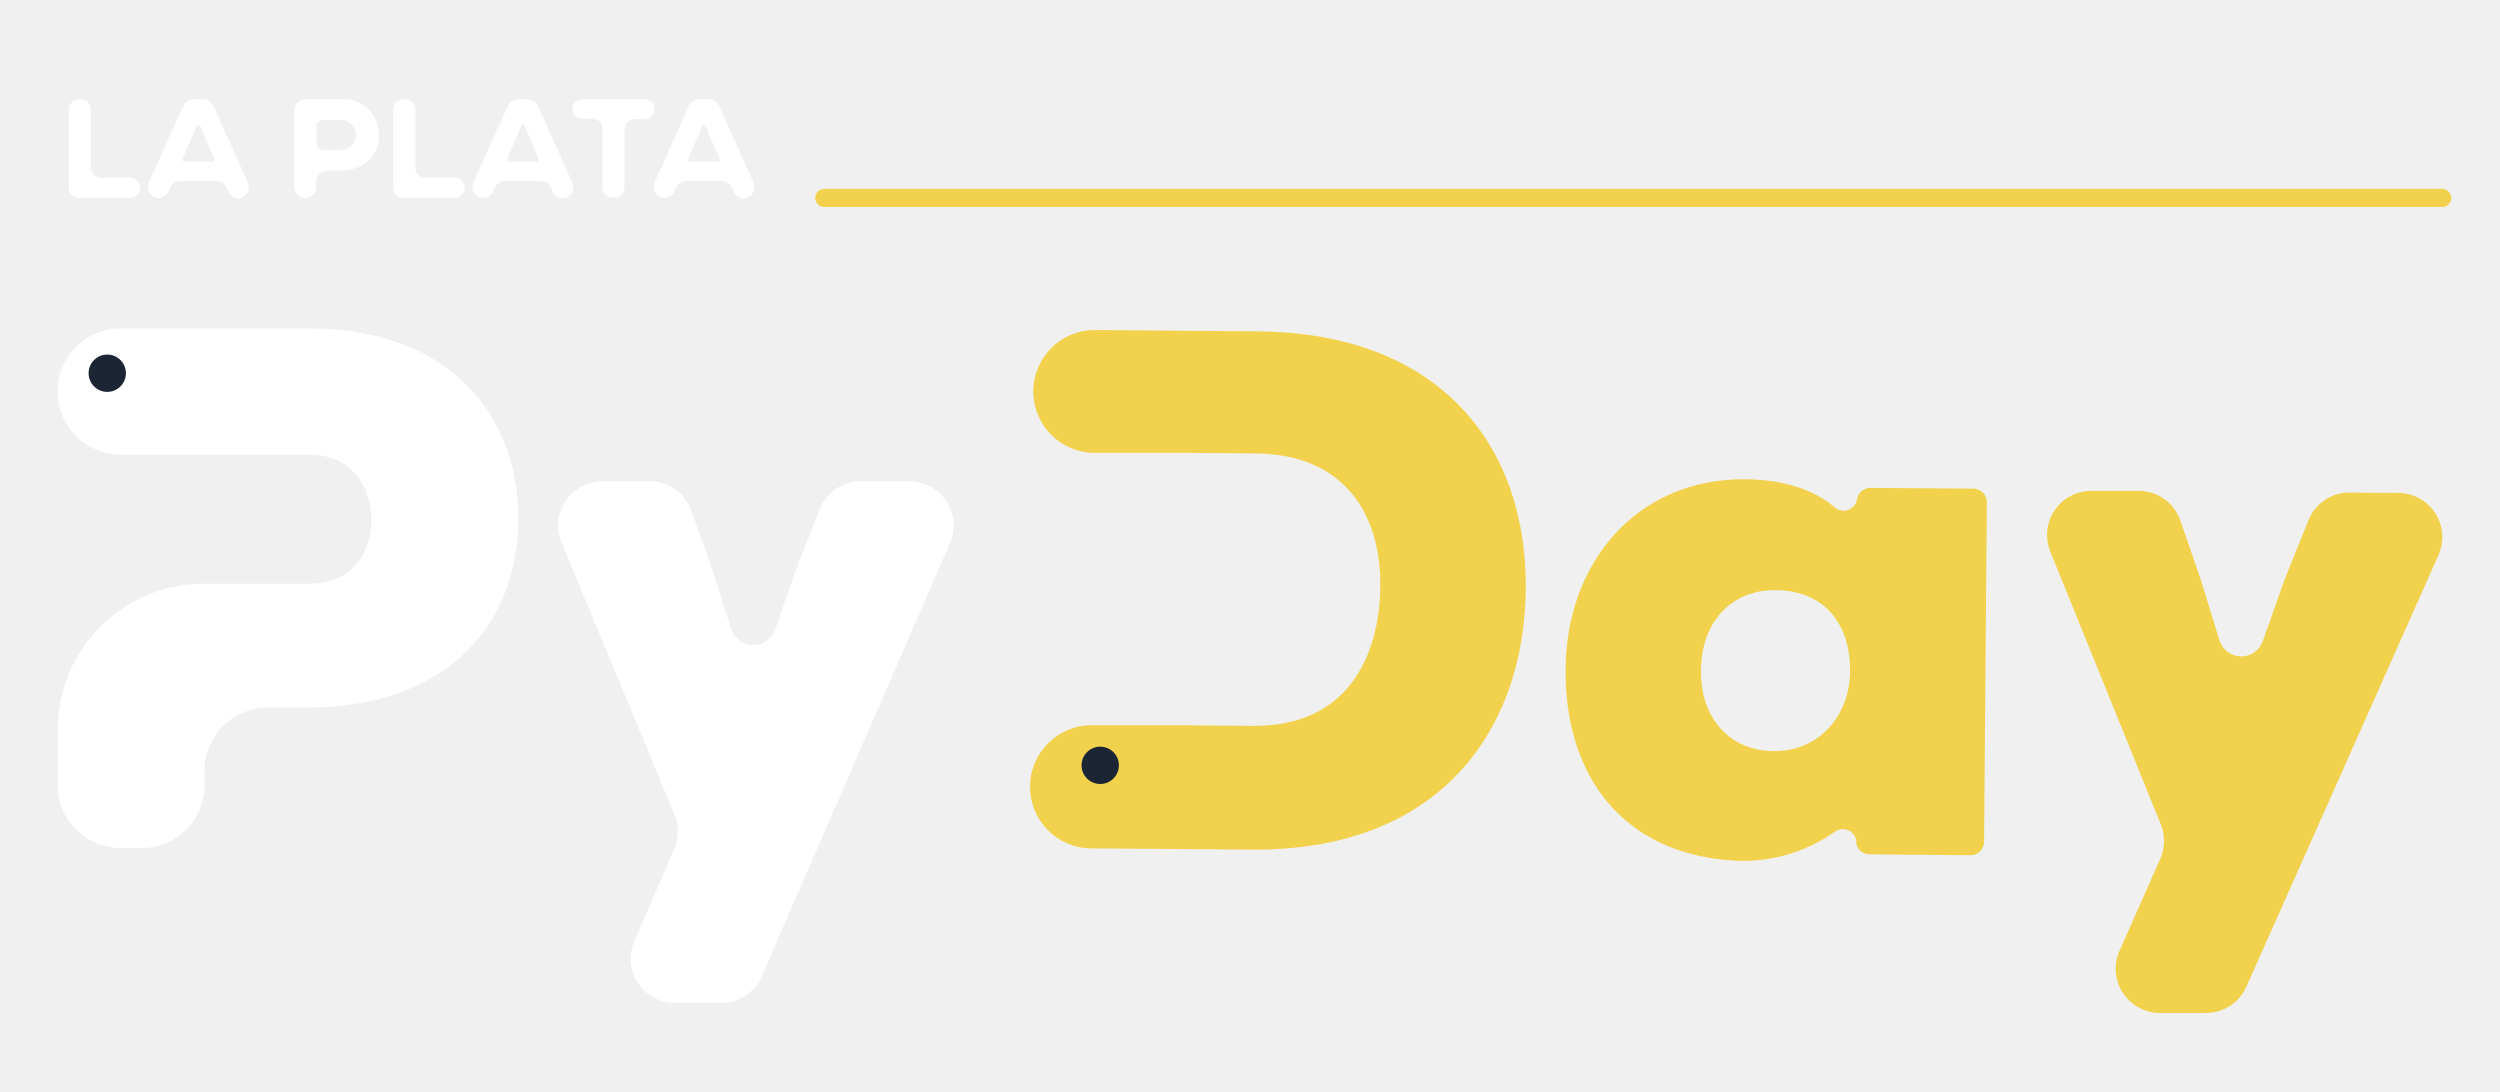
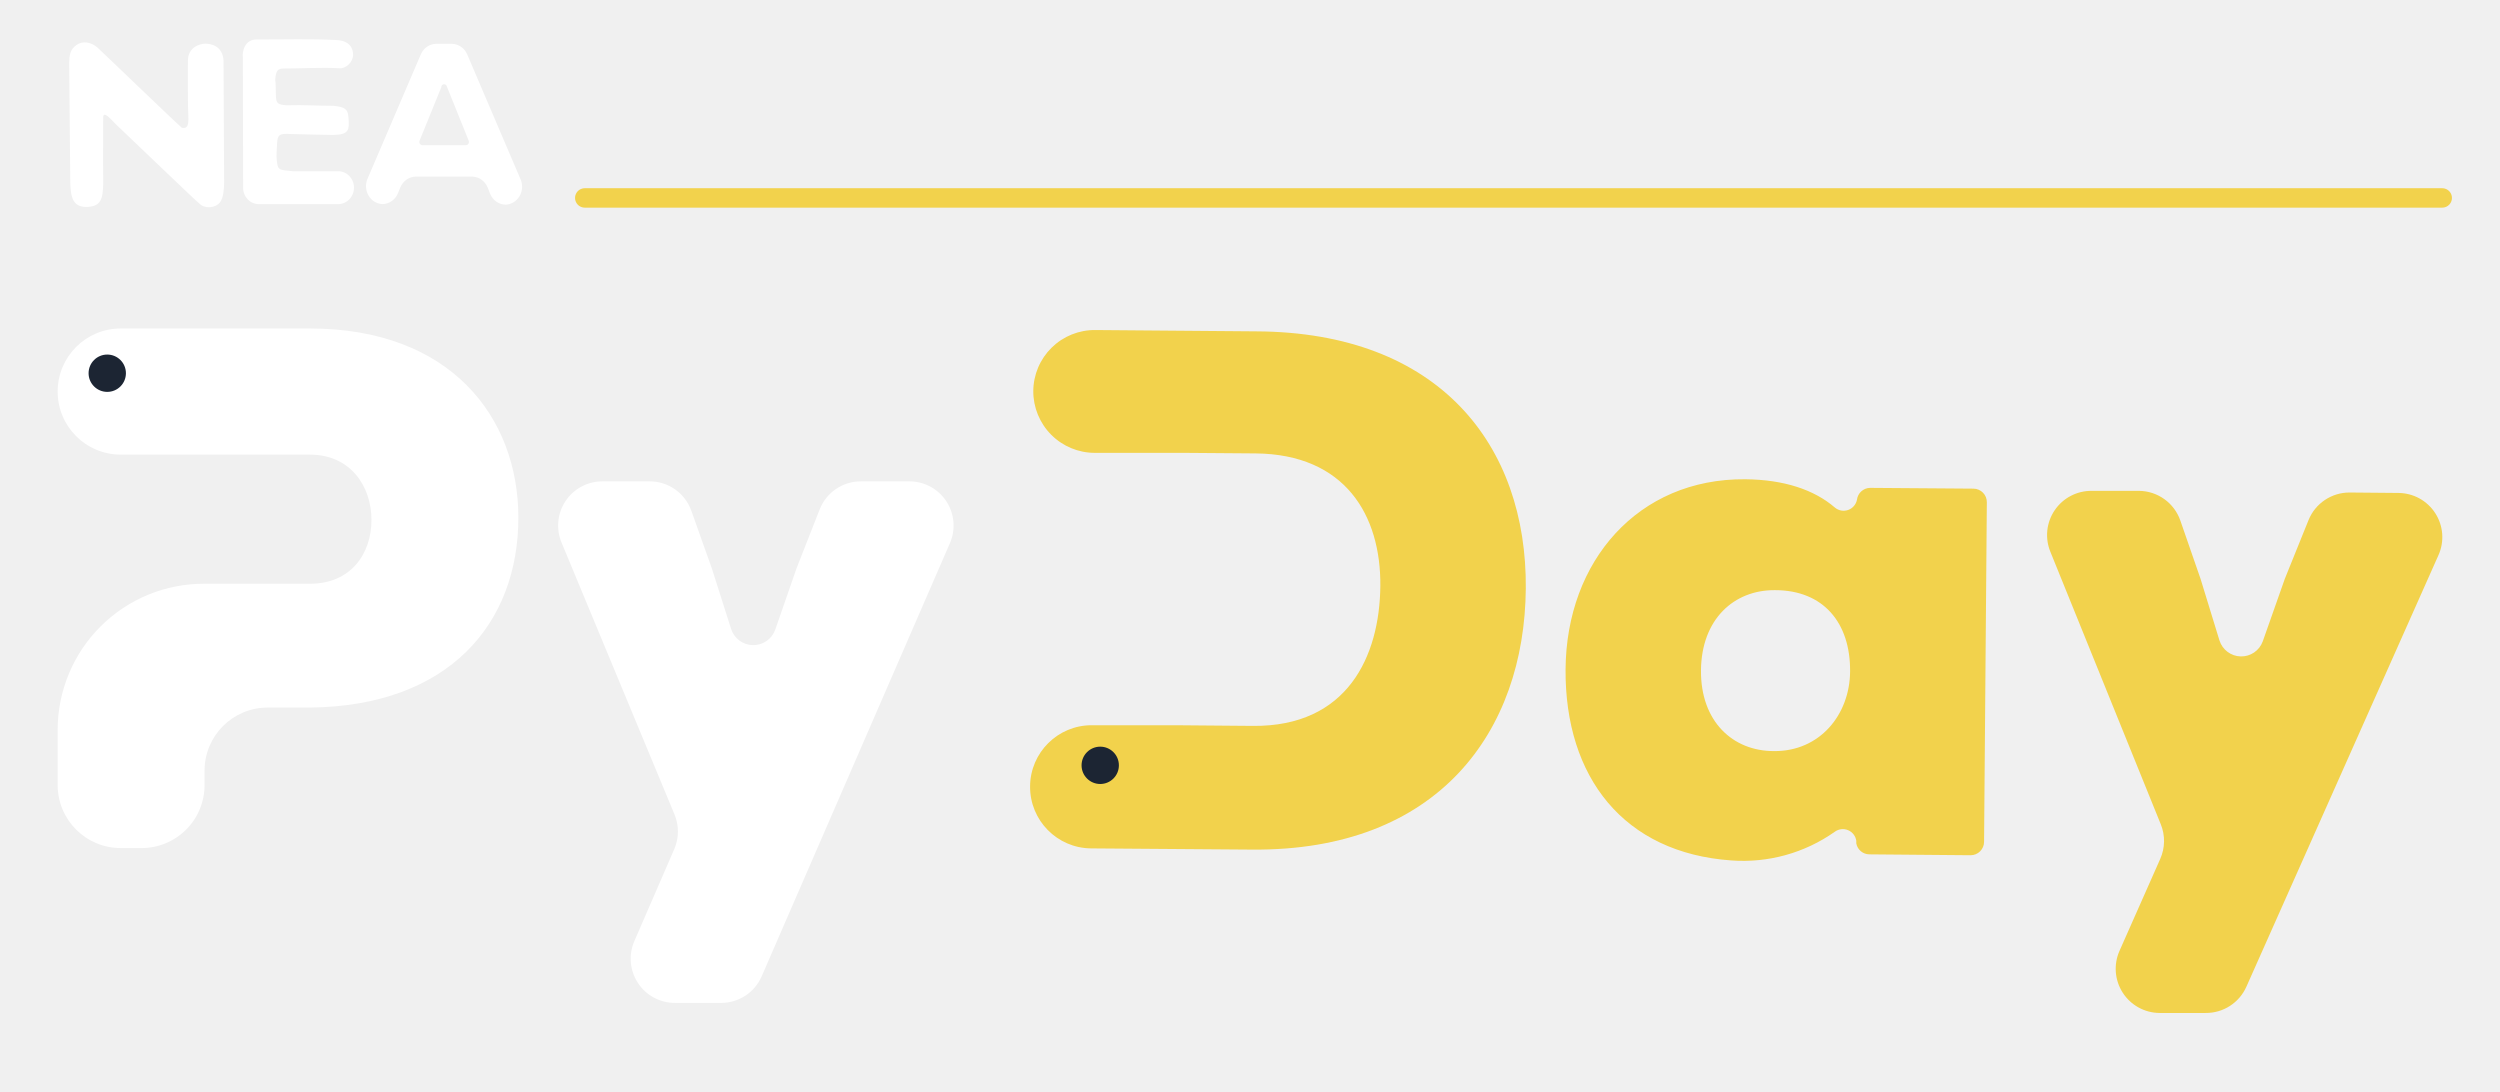
- <svg xmlns="http://www.w3.org/2000/svg" id="Capa_1" data-name="Capa 1" viewBox="0 0 226.34 98.79">
-   <defs>
-     <style>.cls-1{fill:#f2d24c;}.cls-2{fill:#fff;}.cls-3{fill:#1c2533;}.cls-4{fill:none;stroke:#f2d24c;stroke-linecap:round;stroke-linejoin:round;stroke-width:1.64px;}</style>
+ <svg xmlns="http://www.w3.org/2000/svg" id="Capa_1" data-name="Capa 1" viewBox="0 0 226.34 98.79" version="1.1">
+   <defs id="defs4">
+     <style id="style2">.cls-1{fill:#f2d24c;}.cls-2{fill:#fff;}.cls-3{fill:#1c2533;}.cls-4{fill:none;stroke:#f2d24c;stroke-linecap:round;stroke-linejoin:round;stroke-width:1.64px;}</style>
  </defs>
-   <path class="cls-1" d="M113.74,30l-14.58-.12a5.56,5.56,0,0,0-5.61,5.52h0A5.57,5.57,0,0,0,99.12,41h8.12l6.42.05c8.12.07,11.37,5.6,11.31,12s-3,12.74-11.52,12.67l-7-.06v0H98.83a5.57,5.57,0,0,0-5.57,5.53v0a5.57,5.57,0,0,0,5.52,5.62l14.58.11c16.86.14,24.67-10.68,24.78-23.64S130.33,30.08,113.74,30Z" />
-   <path class="cls-1" d="M168.12,45.25v0a1.23,1.23,0,0,1-2,.7c-1.87-1.61-4.6-2.53-8.12-2.56-9.68-.08-16.19,7.39-16.26,17.2s5.3,16.63,15,17.31a14.39,14.39,0,0,0,9.38-2.6,1.23,1.23,0,0,1,1.94.82l0,.23a1.21,1.21,0,0,0,1.2,1l9.14.08a1.22,1.22,0,0,0,1.23-1.22l.25-30.73a1.22,1.22,0,0,0-1.21-1.24l-9.36-.07A1.22,1.22,0,0,0,168.12,45.25ZM160.59,68c-3.7,0-6.63-2.67-6.59-7.31s3-7.29,6.7-7.26c4.37,0,6.84,2.94,6.8,7.37C167.47,64.71,164.75,68.05,160.59,68Z" />
-   <path class="cls-1" d="M212.74,44.59A4,4,0,0,0,209,47.1l-2.14,5.3-2,5.67a2.07,2.07,0,0,1-3.92-.09l-1.71-5.57-1.83-5.28a4,4,0,0,0-3.75-2.69l-4.28,0a4,4,0,0,0-3.74,5.51l10,24.68a4,4,0,0,1-.05,3.13l-3.69,8.33a4,4,0,0,0,3.62,5.62l4.18,0a4,4,0,0,0,3.69-2.38l17.39-39.07a4,4,0,0,0-3.62-5.63Z" />
-   <path class="cls-2" d="M28.06,29.74H10.93a5.71,5.71,0,0,0-5.71,5.71h0a5.71,5.71,0,0,0,5.71,5.71H28.06c3.63,0,5.57,2.82,5.57,5.91s-1.88,5.78-5.57,5.78H18.52A13.23,13.23,0,0,0,5.22,66.07v5a5.71,5.71,0,0,0,5.71,5.71h1.88a5.7,5.7,0,0,0,5.71-5.71V69.77a5.71,5.71,0,0,1,5.71-5.71h3.83c12.56-.13,18.87-7.59,18.87-17.19C46.93,37.67,40.69,29.74,28.06,29.74Z" />
-   <path class="cls-2" d="M77.94,43.58a4,4,0,0,0-3.73,2.54l-2.09,5.32L70.19,57a2.11,2.11,0,0,1-4-.06L64.46,51.5l-1.87-5.26a4,4,0,0,0-3.77-2.66H54.54a4,4,0,0,0-3.7,5.54l10.22,24.6a4,4,0,0,1,0,3.12l-3.63,8.37a4,4,0,0,0,3.68,5.59h4.18a4,4,0,0,0,3.67-2.41L86,49.18a4,4,0,0,0-3.67-5.6Z" />
-   <circle class="cls-3" cx="9.71" cy="33.79" r="1.69" />
-   <circle class="cls-3" cx="99.61" cy="69.29" r="1.69" />
-   <path class="cls-2" d="M8.22,9.88v5.3a.91.91,0,0,0,.91.91h2.65a.92.92,0,0,1,.92.92h0a.92.92,0,0,1-.92.91H7.14A.92.92,0,0,1,6.22,17V9.88A.92.92,0,0,1,7.14,9H7.3A.92.92,0,0,1,8.22,9.88Z" />
-   <path class="cls-2" d="M19.61,16.39H16.3a1,1,0,0,0-.89.59l-.15.35a1,1,0,0,1-.9.59h0a1,1,0,0,1-.89-1.37l3.15-7A1,1,0,0,1,17.51,9h.91a1,1,0,0,1,.89.58l3.15,7a1,1,0,0,1-.89,1.37h0a1,1,0,0,1-.89-.59L20.51,17A1,1,0,0,0,19.61,16.39Zm-1.81-5-1.28,3a.17.17,0,0,0,.16.24h2.55a.18.18,0,0,0,.17-.24l-1.27-3A.18.18,0,0,0,17.8,11.37Z" />
-   <path class="cls-2" d="M28.64,16.39v.54a1,1,0,0,1-1,1h0a1,1,0,0,1-1-1V10a1,1,0,0,1,1-1h3.22a3.13,3.13,0,0,1,3.43,3.22c0,1.79-1.15,3.18-3.43,3.21H29.64A1,1,0,0,0,28.64,16.39Zm0-3.44a.61.61,0,0,0,.61.61h1.62a1.35,1.35,0,1,0,0-2.7H29.25a.61.61,0,0,0-.61.61Z" />
-   <path class="cls-2" d="M37.6,9.88v5.3a.91.91,0,0,0,.91.91h2.65a.92.92,0,0,1,.92.92h0a.92.92,0,0,1-.92.91H36.51A.91.91,0,0,1,35.6,17V9.88A.92.92,0,0,1,36.51,9h.17A.92.92,0,0,1,37.6,9.88Z" />
-   <path class="cls-2" d="M49,16.39H45.68a1,1,0,0,0-.89.59l-.15.35a1,1,0,0,1-.9.59h0a1,1,0,0,1-.89-1.37l3.15-7A1,1,0,0,1,46.88,9h.92a1,1,0,0,1,.89.58l3.14,7a1,1,0,0,1-.89,1.37h0a1,1,0,0,1-.9-.59L49.89,17A1,1,0,0,0,49,16.39Zm-1.81-5-1.28,3a.18.18,0,0,0,.16.25h2.55a.18.18,0,0,0,.16-.25l-1.27-3A.17.17,0,0,0,47.18,11.37Z" />
-   <path class="cls-2" d="M53.66,10.74h-.94a.89.89,0,0,1-.89-.89h0A.89.89,0,0,1,52.72,9h5.65a.89.89,0,0,1,.89.89h0a.89.89,0,0,1-.89.89h-.94a.89.89,0,0,0-.89.89V17a.89.89,0,0,1-.89.89h-.21a.89.89,0,0,1-.89-.89v-5.4A.89.89,0,0,0,53.66,10.74Z" />
-   <path class="cls-2" d="M65.39,16.39h-3.3a1,1,0,0,0-.9.59l-.15.35a1,1,0,0,1-.9.59h0a1,1,0,0,1-.89-1.37l3.15-7A1,1,0,0,1,63.29,9h.91a1,1,0,0,1,.89.58l3.15,7a1,1,0,0,1-.89,1.37h0a1,1,0,0,1-.9-.59L66.29,17A1,1,0,0,0,65.39,16.39Zm-1.8-5-1.29,3a.17.17,0,0,0,.16.24H65a.17.17,0,0,0,.15-.24l-1.28-3A.17.17,0,0,0,63.59,11.36Z" />
-   <line class="cls-4" x1="74.63" y1="17.92" x2="221.11" y2="17.92" />
+   <g id="layer1" />
+   <path class="cls-1" d="M113.74,30l-14.58-.12a5.56,5.56,0,0,0-5.61,5.52h0A5.57,5.57,0,0,0,99.12,41h8.12l6.42.05c8.12.07,11.37,5.6,11.31,12s-3,12.74-11.52,12.67l-7-.06v0H98.83a5.57,5.57,0,0,0-5.57,5.53v0a5.57,5.57,0,0,0,5.52,5.62l14.58.11c16.86.14,24.67-10.68,24.78-23.64S130.33,30.08,113.74,30Z" id="path8" />
+   <path class="cls-1" d="M168.12,45.25v0a1.23,1.23,0,0,1-2,.7c-1.87-1.61-4.6-2.53-8.12-2.56-9.68-.08-16.19,7.39-16.26,17.2s5.3,16.63,15,17.31a14.39,14.39,0,0,0,9.38-2.6,1.23,1.23,0,0,1,1.94.82l0,.23a1.21,1.21,0,0,0,1.2,1l9.14.08a1.22,1.22,0,0,0,1.23-1.22l.25-30.73a1.22,1.22,0,0,0-1.21-1.24l-9.36-.07A1.22,1.22,0,0,0,168.12,45.25ZM160.59,68c-3.7,0-6.63-2.67-6.59-7.31s3-7.29,6.7-7.26c4.37,0,6.84,2.94,6.8,7.37C167.47,64.71,164.75,68.05,160.59,68Z" id="path10" />
+   <path class="cls-1" d="M212.74,44.59A4,4,0,0,0,209,47.1l-2.14,5.3-2,5.67a2.07,2.07,0,0,1-3.92-.09l-1.71-5.57-1.83-5.28a4,4,0,0,0-3.75-2.69l-4.28,0a4,4,0,0,0-3.74,5.51l10,24.68a4,4,0,0,1-.05,3.13l-3.69,8.33a4,4,0,0,0,3.62,5.62l4.18,0a4,4,0,0,0,3.69-2.38l17.39-39.07a4,4,0,0,0-3.62-5.63Z" id="path12" />
+   <path class="cls-2" d="M28.06,29.74H10.93a5.71,5.71,0,0,0-5.71,5.71h0a5.71,5.71,0,0,0,5.71,5.71H28.06c3.63,0,5.57,2.82,5.57,5.91s-1.88,5.78-5.57,5.78H18.52A13.23,13.23,0,0,0,5.22,66.07v5a5.71,5.71,0,0,0,5.71,5.71h1.88a5.7,5.7,0,0,0,5.71-5.71V69.77a5.71,5.71,0,0,1,5.71-5.71h3.83c12.56-.13,18.87-7.59,18.87-17.19C46.93,37.67,40.69,29.74,28.06,29.74Z" id="path14" />
+   <path class="cls-2" d="M77.94,43.58a4,4,0,0,0-3.73,2.54l-2.09,5.32L70.19,57a2.11,2.11,0,0,1-4-.06L64.46,51.5l-1.87-5.26a4,4,0,0,0-3.77-2.66H54.54a4,4,0,0,0-3.7,5.54l10.22,24.6a4,4,0,0,1,0,3.12l-3.63,8.37a4,4,0,0,0,3.68,5.59h4.18a4,4,0,0,0,3.67-2.41L86,49.18a4,4,0,0,0-3.67-5.6Z" id="path16" />
+   <circle class="cls-3" cx="9.71" cy="33.79" r="1.69" id="circle18" />
+   <circle class="cls-3" cx="99.61" cy="69.29" r="1.69" id="circle20" />
+   <path class="cls-2" d="m 31.563,10.821 c 0.049,0.89 0.059,1.37 -1.37,1.398 -2.133,-0.031 -1.563,-0.036 -3.9,-0.086 -0.962,-0.053 -1.169,0.018 -1.21,0.893 -0.027,0.509 -0.067,1.077 -0.029,1.446 0.098,0.954 0.161,0.904 1.466,1.031 h 4.106 c 0.787,0 1.425,0.67 1.425,1.497 v 0 c -0.009,0.82 -0.644,1.48 -1.425,1.48 h -7.205 c -0.785,5.8e-5 -1.419,-0.673 -1.41,-1.497 l -0.023,-11.799 c -0.072,-0.445 0.129,-1.658 1.305,-1.61 2.618,0.007 4.817,-0.071 7.122,0.05 1.203,0.033 1.561,0.728 1.555,1.339 -0.006,0.674 -0.667,1.266 -1.241,1.218 -1.628,-0.1 -3.707,0.034 -4.983,0.021 -0.614,-0.006 -0.772,0.187 -0.83,1.043 0.066,0.255 0.038,1.096 0.073,1.594 0.035,0.505 0.203,0.65 0.969,0.692 1.614,-0.046 2.854,0.051 4.217,0.047 1.277,0.114 1.338,0.457 1.387,1.243 z" id="path28" style="fill:#ffffff;stroke-width:1.588" />
+   <path class="cls-2" d="m 42.774,15.99 h -5.144 a 1.549,1.627 0 0 0 -1.379,0.96 l -0.232,0.569 a 1.549,1.627 0 0 1 -1.394,0.96 v 0 A 1.549,1.627 0 0 1 33.246,16.251 L 38.126,4.863 a 1.549,1.627 0 0 1 1.363,-0.895 h 1.425 a 1.549,1.627 0 0 1 1.379,0.944 l 4.865,11.388 a 1.549,1.627 0 0 1 -1.379,2.229 v 0 a 1.549,1.627 0 0 1 -1.394,-0.96 L 44.153,16.983 A 1.549,1.627 0 0 0 42.774,15.99 Z M 39.97,7.856 37.987,12.737 a 0.279,0.293 0 0 0 0.248,0.407 h 3.951 a 0.279,0.293 0 0 0 0.248,-0.407 L 40.466,7.856 a 0.263,0.277 0 0 0 -0.511,-0.033 z" id="path30" style="fill:#ffffff;stroke-width:1.588" />
+   <line class="cls-4" x1="52.941" y1="17.92" x2="221.11" y2="17.92" id="line36" style="fill:none;stroke:#f2d24c;stroke-width:1.757px;stroke-linecap:round;stroke-linejoin:round" />
+   <path class="cls-2" d="m 9.345,16.595 c -0.027,1.42 -0.187,2.146 -1.604,2.143 v 0 C 6.671,18.694 6.392,17.978 6.362,16.509 L 6.264,5.715 C 6.281,5.033 6.314,4.503 6.934,4.066 7.505,3.663 8.251,3.817 8.814,4.297 c 0.45,0.403 7.024,6.745 7.651,7.271 0.759,0.149 0.58,-0.689 0.557,-1.941 -0.027,-1.449 -0.012,-2.704 -0.009,-4.102 -0.017,-1.255 1.106,-1.583 1.614,-1.571 0.5,0.012 1.532,0.214 1.611,1.532 l 0.053,11.072 c -0.003,0.548 -0.067,1.38 -0.378,1.766 -0.445,0.551 -1.411,0.579 -1.855,0.109 -0.295,-0.204 -4.943,-4.694 -7.541,-7.155 -0.475,-0.477 -1.213,-1.372 -1.176,-0.561 0.013,2.168 -0.03,2.846 0.005,5.878 z" id="path24-7" style="fill:#ffffff;stroke-width:1.588" />
</svg>
